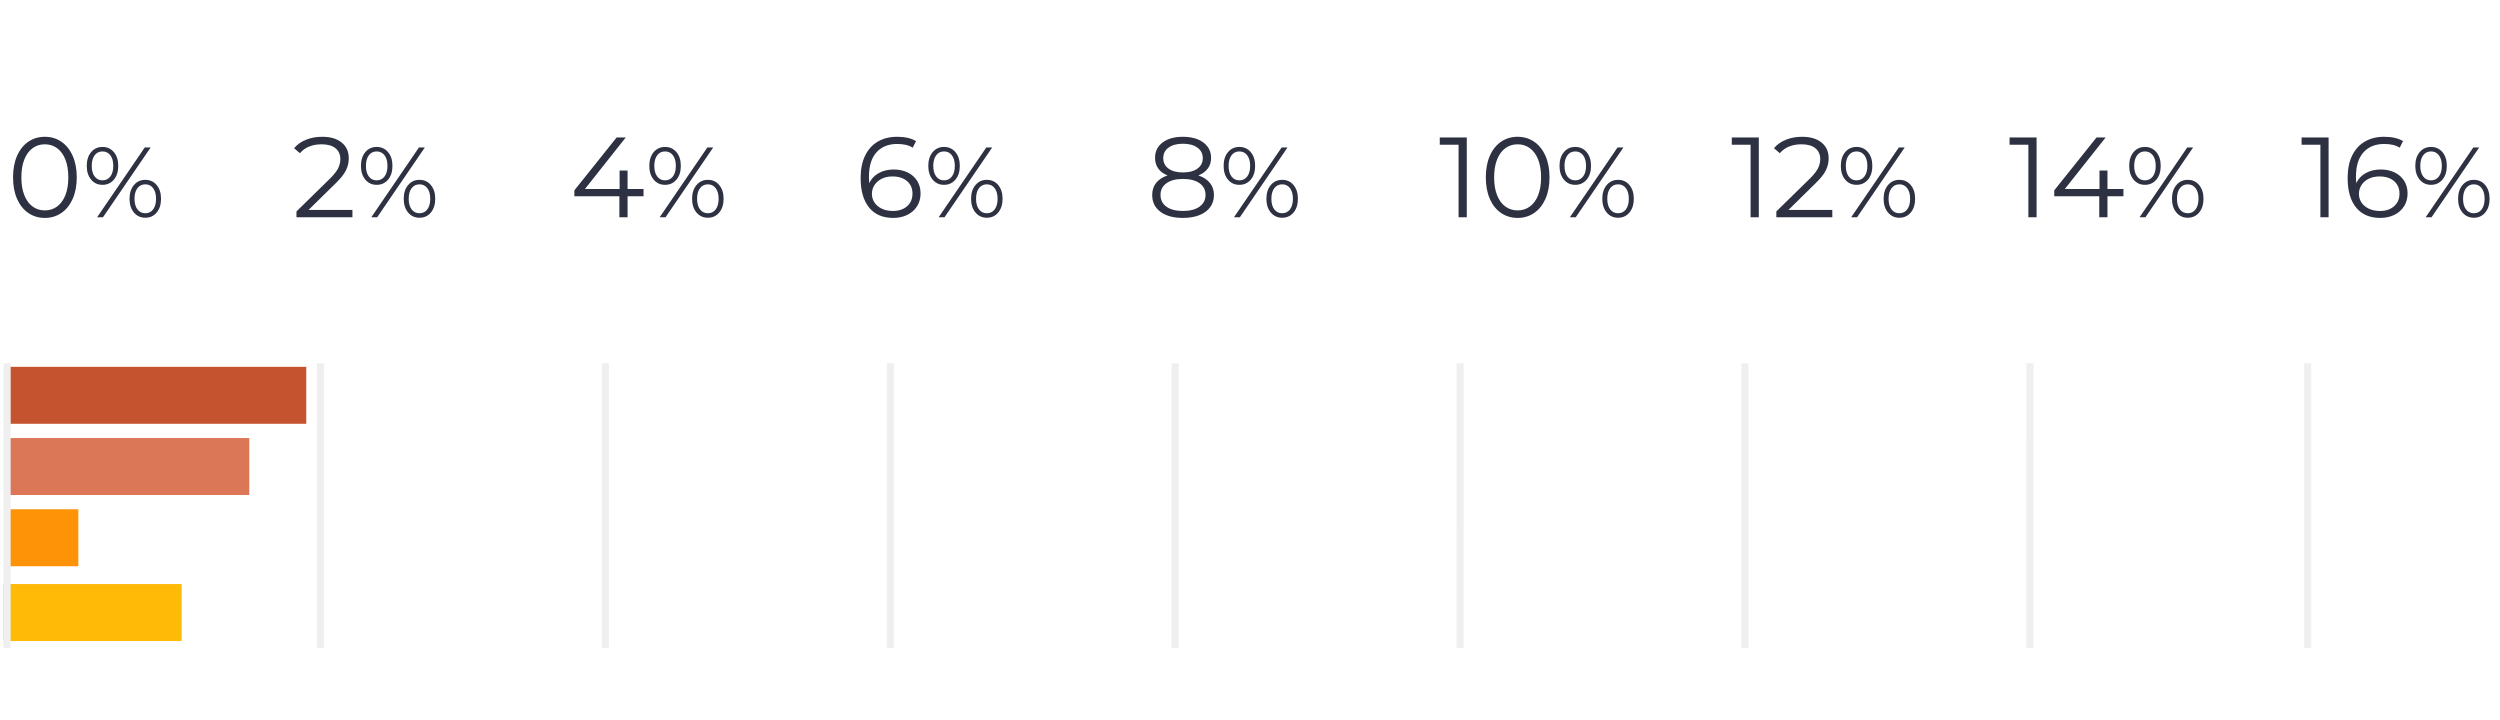
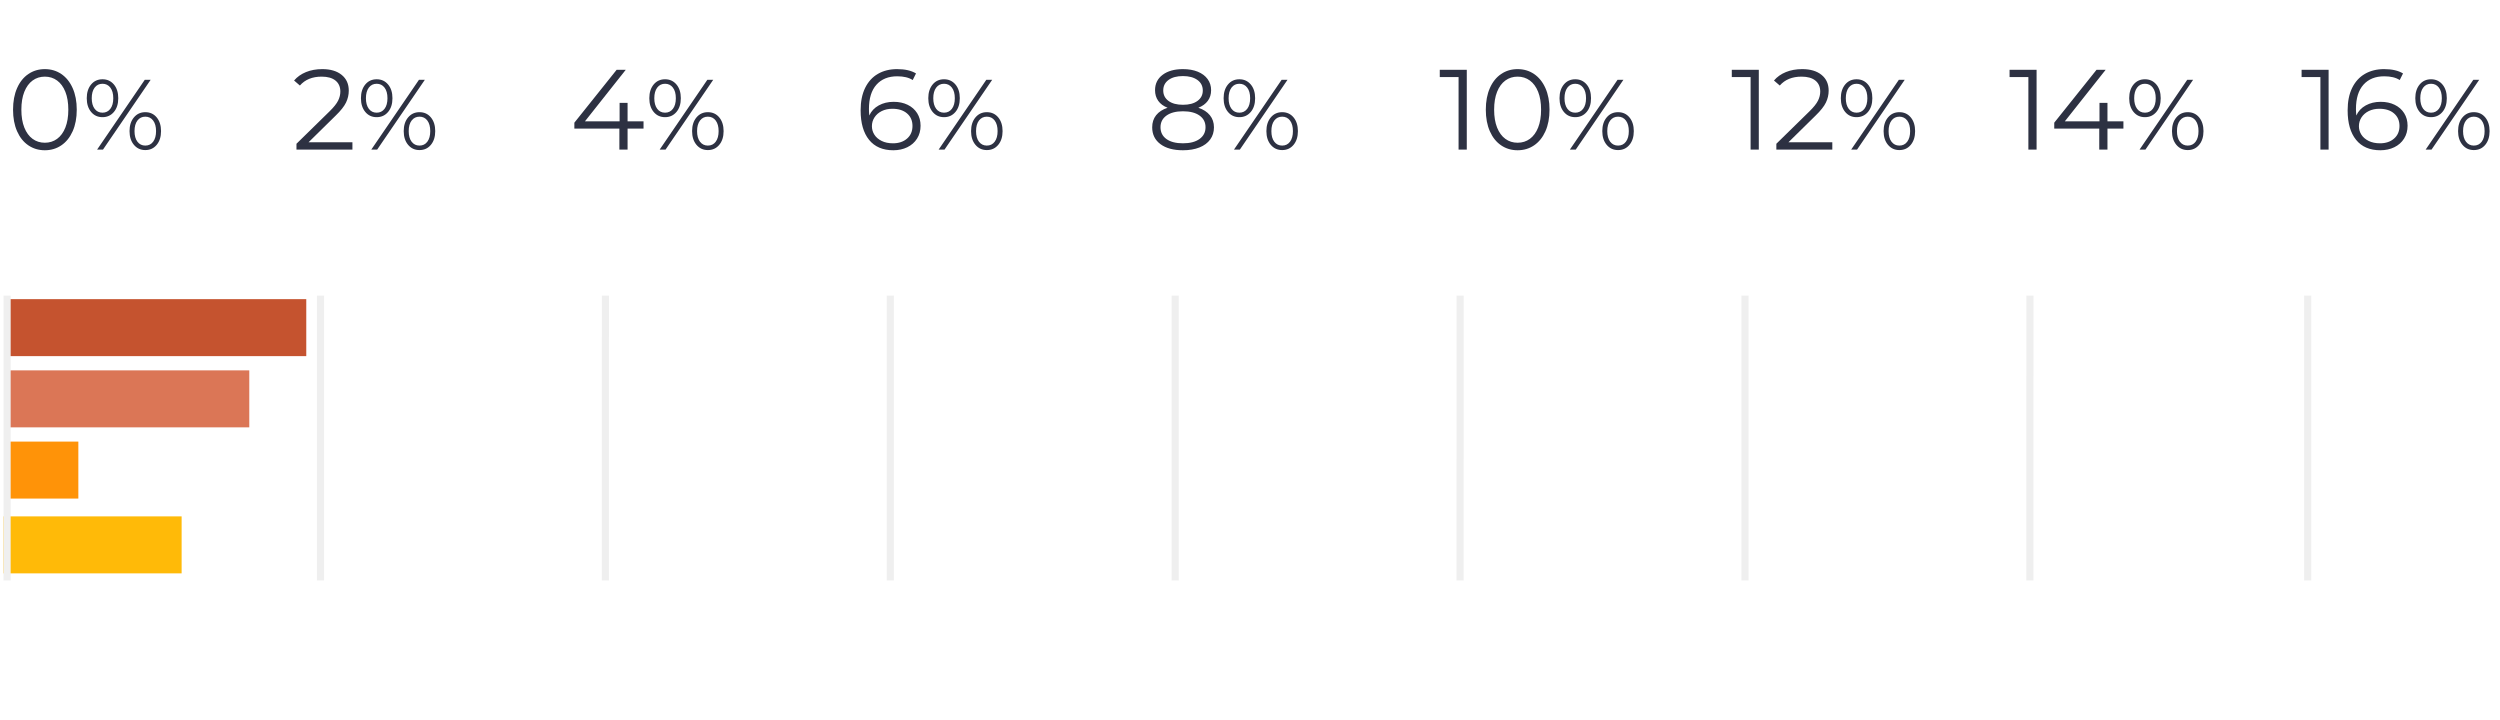
- <svg xmlns="http://www.w3.org/2000/svg" width="351px" height="101px" viewBox="0 0 351 82" version="1.1">
+ <svg xmlns="http://www.w3.org/2000/svg" width="351px" height="101px" viewBox="0 0 351 101" version="1.1">
  <g id="Home-&gt;-Chronology-&gt;-Timeline" stroke="none" stroke-width="1" fill="none" fill-rule="evenodd">
    <g id="Mobile/Timeline/School-years/Family-circumstances" transform="translate(-12, -9701)">
      <g id="Group-17" transform="translate(12, 9701)">
        <g id="Group-15" transform="translate(0, 42)">
          <polygon id="Rectangle-Copy-41" fill="#C5532F" transform="translate(22, 4) rotate(-270) translate(-22, -4) " points="18 -17 26 -17 26 25 18 25" />
          <polygon id="Rectangle-Copy-43" fill="#DB7656" transform="translate(18, 14) rotate(-270) translate(-18, -14) " points="14 -3 22 -3 22 31 14 31" />
          <polygon id="Rectangle-Copy-44" fill="#FF9308" transform="translate(6, 24) rotate(-270) translate(-6, -24) " points="2 19 10 19 10 29 2 29" />
          <polygon id="Rectangle-Copy-45" fill="#FFBA08" transform="translate(13, 34.5) rotate(-270) translate(-13, -34.5) " points="9 22 17 22 17 47 9 47" />
        </g>
        <path d="M6.296,21.096 C7.16,21.096 7.931,20.867 8.608,20.408 C9.285,19.949 9.816,19.291 10.2,18.432 C10.584,17.573 10.776,16.563 10.776,15.4 C10.776,14.237 10.584,13.227 10.2,12.368 C9.816,11.509 9.285,10.851 8.608,10.392 C7.931,9.933 7.16,9.704 6.296,9.704 C5.432,9.704 4.661,9.933 3.984,10.392 C3.307,10.851 2.779,11.509 2.4,12.368 C2.021,13.227 1.832,14.237 1.832,15.4 C1.832,16.563 2.021,17.573 2.4,18.432 C2.779,19.291 3.307,19.949 3.984,20.408 C4.661,20.867 5.432,21.096 6.296,21.096 Z M6.296,20.04 C5.645,20.04 5.072,19.859 4.576,19.496 C4.08,19.133 3.693,18.605 3.416,17.912 C3.139,17.219 3,16.381 3,15.4 C3,14.419 3.139,13.581 3.416,12.888 C3.693,12.195 4.08,11.667 4.576,11.304 C5.072,10.941 5.645,10.76 6.296,10.76 C6.947,10.76 7.52,10.941 8.016,11.304 C8.512,11.667 8.899,12.195 9.176,12.888 C9.453,13.581 9.592,14.419 9.592,15.4 C9.592,16.381 9.453,17.219 9.176,17.912 C8.899,18.605 8.512,19.133 8.016,19.496 C7.52,19.859 6.947,20.04 6.296,20.04 Z M14.392,16.45 C15.045,16.45 15.577,16.207 15.988,15.722 C16.399,15.237 16.604,14.593 16.604,13.79 C16.604,12.987 16.399,12.343 15.988,11.858 C15.577,11.373 15.045,11.13 14.392,11.13 C13.729,11.13 13.195,11.375 12.789,11.865 C12.383,12.355 12.18,12.997 12.18,13.79 C12.18,14.583 12.383,15.225 12.789,15.715 C13.195,16.205 13.729,16.45 14.392,16.45 Z M14.462,21 L21.154,11.2 L20.328,11.2 L13.636,21 L14.462,21 Z M14.392,15.82 C13.925,15.82 13.557,15.638 13.286,15.274 C13.015,14.91 12.88,14.415 12.88,13.79 C12.88,13.165 13.015,12.67 13.286,12.306 C13.557,11.942 13.925,11.76 14.392,11.76 C14.849,11.76 15.216,11.94 15.491,12.299 C15.766,12.658 15.904,13.155 15.904,13.79 C15.904,14.425 15.766,14.922 15.491,15.281 C15.216,15.64 14.849,15.82 14.392,15.82 Z M20.398,21.07 C21.061,21.07 21.595,20.825 22.001,20.335 C22.407,19.845 22.61,19.203 22.61,18.41 C22.61,17.617 22.407,16.975 22.001,16.485 C21.595,15.995 21.061,15.75 20.398,15.75 C19.745,15.75 19.213,15.995 18.802,16.485 C18.391,16.975 18.186,17.617 18.186,18.41 C18.186,19.203 18.391,19.845 18.802,20.335 C19.213,20.825 19.745,21.07 20.398,21.07 Z M20.398,20.44 C19.941,20.44 19.574,20.26 19.299,19.901 C19.024,19.542 18.886,19.045 18.886,18.41 C18.886,17.775 19.024,17.278 19.299,16.919 C19.574,16.56 19.941,16.38 20.398,16.38 C20.865,16.38 21.233,16.562 21.504,16.926 C21.775,17.29 21.91,17.785 21.91,18.41 C21.91,19.035 21.775,19.53 21.504,19.894 C21.233,20.258 20.865,20.44 20.398,20.44 Z" id="0%" fill="#2D3142" fill-rule="nonzero" />
        <path d="M49.48,21 L49.48,19.976 L43.32,19.976 L47.128,16.232 C47.843,15.539 48.328,14.925 48.584,14.392 C48.84,13.859 48.968,13.304 48.968,12.728 C48.968,11.789 48.635,11.051 47.968,10.512 C47.301,9.973 46.397,9.704 45.256,9.704 C44.403,9.704 43.637,9.843 42.96,10.12 C42.283,10.397 41.725,10.792 41.288,11.304 L41.288,11.304 L42.104,12.008 C42.829,11.176 43.848,10.76 45.16,10.76 C46.003,10.76 46.651,10.944 47.104,11.312 C47.557,11.68 47.784,12.195 47.784,12.856 C47.784,13.283 47.68,13.707 47.472,14.128 C47.264,14.549 46.867,15.048 46.28,15.624 L46.28,15.624 L41.624,20.184 L41.624,21 L49.48,21 Z M52.888,16.45 C53.541,16.45 54.073,16.207 54.484,15.722 C54.895,15.237 55.1,14.593 55.1,13.79 C55.1,12.987 54.895,12.343 54.484,11.858 C54.073,11.373 53.541,11.13 52.888,11.13 C52.225,11.13 51.691,11.375 51.285,11.865 C50.879,12.355 50.676,12.997 50.676,13.79 C50.676,14.583 50.879,15.225 51.285,15.715 C51.691,16.205 52.225,16.45 52.888,16.45 Z M52.958,21 L59.65,11.2 L58.824,11.2 L52.132,21 L52.958,21 Z M52.888,15.82 C52.421,15.82 52.053,15.638 51.782,15.274 C51.511,14.91 51.376,14.415 51.376,13.79 C51.376,13.165 51.511,12.67 51.782,12.306 C52.053,11.942 52.421,11.76 52.888,11.76 C53.345,11.76 53.712,11.94 53.987,12.299 C54.262,12.658 54.4,13.155 54.4,13.79 C54.4,14.425 54.262,14.922 53.987,15.281 C53.712,15.64 53.345,15.82 52.888,15.82 Z M58.894,21.07 C59.557,21.07 60.091,20.825 60.497,20.335 C60.903,19.845 61.106,19.203 61.106,18.41 C61.106,17.617 60.903,16.975 60.497,16.485 C60.091,15.995 59.557,15.75 58.894,15.75 C58.241,15.75 57.709,15.995 57.298,16.485 C56.887,16.975 56.682,17.617 56.682,18.41 C56.682,19.203 56.887,19.845 57.298,20.335 C57.709,20.825 58.241,21.07 58.894,21.07 Z M58.894,20.44 C58.437,20.44 58.07,20.26 57.795,19.901 C57.52,19.542 57.382,19.045 57.382,18.41 C57.382,17.775 57.52,17.278 57.795,16.919 C58.07,16.56 58.437,16.38 58.894,16.38 C59.361,16.38 59.729,16.562 60,16.926 C60.271,17.29 60.406,17.785 60.406,18.41 C60.406,19.035 60.271,19.53 60,19.894 C59.729,20.258 59.361,20.44 58.894,20.44 Z" id="2%" fill="#2D3142" fill-rule="nonzero" />
        <g id="Group-4-Copy-6" transform="translate(0, 42)" fill="#EFEFEF" fill-rule="nonzero">
          <polygon id="Line-Copy-15" points="0.5 -0.5 1.5 -0.5 1.496 39.5 0.496 39.5" />
          <polygon id="Line-Copy-24" points="44.5 -0.5 45.5 -0.5 45.496 39.5 44.496 39.5" />
          <polygon id="Line-Copy-25" points="84.5 -0.5 85.5 -0.5 85.496 39.5 84.496 39.5" />
          <polygon id="Line-Copy-26" points="124.5 -0.5 125.5 -0.5 125.496 39.5 124.496 39.5" />
          <polygon id="Line-Copy-27" points="164.5 -0.5 165.5 -0.5 165.496 39.5 164.496 39.5" />
          <polygon id="Line-Copy-28" points="204.5 -0.5 205.5 -0.5 205.496 39.5 204.496 39.5" />
          <polygon id="Line-Copy-29" points="244.5 -0.5 245.5 -0.5 245.496 39.5 244.496 39.5" />
          <polygon id="Line-Copy-30" points="284.5 -0.5 285.5 -0.5 285.496 39.5 284.496 39.5" />
          <polygon id="Line-Copy-31" points="323.5 -0.5 324.5 -0.5 324.496 39.5 323.496 39.5" />
        </g>
        <path d="M166.088,21.096 C166.973,21.096 167.744,20.965 168.4,20.704 C169.056,20.443 169.56,20.069 169.912,19.584 C170.264,19.099 170.44,18.531 170.44,17.88 C170.44,17.219 170.251,16.653 169.872,16.184 C169.493,15.715 168.952,15.363 168.248,15.128 C168.824,14.904 169.267,14.581 169.576,14.16 C169.885,13.739 170.04,13.24 170.04,12.664 C170.04,12.067 169.875,11.544 169.544,11.096 C169.213,10.648 168.752,10.304 168.16,10.064 C167.568,9.824 166.877,9.704 166.088,9.704 C164.893,9.704 163.941,9.971 163.232,10.504 C162.523,11.037 162.168,11.757 162.168,12.664 C162.168,13.24 162.317,13.739 162.616,14.16 C162.915,14.581 163.352,14.904 163.928,15.128 C163.224,15.363 162.688,15.712 162.32,16.176 C161.952,16.64 161.768,17.208 161.768,17.88 C161.768,18.872 162.152,19.656 162.92,20.232 C163.688,20.808 164.744,21.096 166.088,21.096 Z M166.088,14.712 C165.224,14.712 164.547,14.531 164.056,14.168 C163.565,13.805 163.32,13.315 163.32,12.696 C163.32,12.077 163.568,11.587 164.064,11.224 C164.56,10.861 165.235,10.68 166.088,10.68 C166.931,10.68 167.605,10.861 168.112,11.224 C168.619,11.587 168.872,12.083 168.872,12.712 C168.872,13.32 168.624,13.805 168.128,14.168 C167.632,14.531 166.952,14.712 166.088,14.712 Z M166.088,20.12 C165.096,20.12 164.323,19.92 163.768,19.52 C163.213,19.12 162.936,18.568 162.936,17.864 C162.936,17.171 163.216,16.624 163.776,16.224 C164.336,15.824 165.107,15.624 166.088,15.624 C167.08,15.624 167.856,15.824 168.416,16.224 C168.976,16.624 169.256,17.171 169.256,17.864 C169.256,18.557 168.976,19.107 168.416,19.512 C167.856,19.917 167.08,20.12 166.088,20.12 Z M174.008,16.45 C174.661,16.45 175.193,16.207 175.604,15.722 C176.015,15.237 176.22,14.593 176.22,13.79 C176.22,12.987 176.015,12.343 175.604,11.858 C175.193,11.373 174.661,11.13 174.008,11.13 C173.345,11.13 172.811,11.375 172.405,11.865 C171.999,12.355 171.796,12.997 171.796,13.79 C171.796,14.583 171.999,15.225 172.405,15.715 C172.811,16.205 173.345,16.45 174.008,16.45 Z M174.078,21 L180.77,11.2 L179.944,11.2 L173.252,21 L174.078,21 Z M174.008,15.82 C173.541,15.82 173.173,15.638 172.902,15.274 C172.631,14.91 172.496,14.415 172.496,13.79 C172.496,13.165 172.631,12.67 172.902,12.306 C173.173,11.942 173.541,11.76 174.008,11.76 C174.465,11.76 174.832,11.94 175.107,12.299 C175.382,12.658 175.52,13.155 175.52,13.79 C175.52,14.425 175.382,14.922 175.107,15.281 C174.832,15.64 174.465,15.82 174.008,15.82 Z M180.014,21.07 C180.677,21.07 181.211,20.825 181.617,20.335 C182.023,19.845 182.226,19.203 182.226,18.41 C182.226,17.617 182.023,16.975 181.617,16.485 C181.211,15.995 180.677,15.75 180.014,15.75 C179.361,15.75 178.829,15.995 178.418,16.485 C178.007,16.975 177.802,17.617 177.802,18.41 C177.802,19.203 178.007,19.845 178.418,20.335 C178.829,20.825 179.361,21.07 180.014,21.07 Z M180.014,20.44 C179.557,20.44 179.19,20.26 178.915,19.901 C178.64,19.542 178.502,19.045 178.502,18.41 C178.502,17.775 178.64,17.278 178.915,16.919 C179.19,16.56 179.557,16.38 180.014,16.38 C180.481,16.38 180.849,16.562 181.12,16.926 C181.391,17.29 181.526,17.785 181.526,18.41 C181.526,19.035 181.391,19.53 181.12,19.894 C180.849,20.258 180.481,20.44 180.014,20.44 Z" id="8%" fill="#2D3142" fill-rule="nonzero" />
        <path d="M205.936,21 L205.936,9.8 L202.144,9.8 L202.144,10.824 L204.784,10.824 L204.784,21 L205.936,21 Z M213.072,21.096 C213.936,21.096 214.707,20.867 215.384,20.408 C216.061,19.949 216.592,19.291 216.976,18.432 C217.36,17.573 217.552,16.563 217.552,15.4 C217.552,14.237 217.36,13.227 216.976,12.368 C216.592,11.509 216.061,10.851 215.384,10.392 C214.707,9.933 213.936,9.704 213.072,9.704 C212.208,9.704 211.437,9.933 210.76,10.392 C210.083,10.851 209.555,11.509 209.176,12.368 C208.797,13.227 208.608,14.237 208.608,15.4 C208.608,16.563 208.797,17.573 209.176,18.432 C209.555,19.291 210.083,19.949 210.76,20.408 C211.437,20.867 212.208,21.096 213.072,21.096 Z M213.072,20.04 C212.421,20.04 211.848,19.859 211.352,19.496 C210.856,19.133 210.469,18.605 210.192,17.912 C209.915,17.219 209.776,16.381 209.776,15.4 C209.776,14.419 209.915,13.581 210.192,12.888 C210.469,12.195 210.856,11.667 211.352,11.304 C211.848,10.941 212.421,10.76 213.072,10.76 C213.723,10.76 214.296,10.941 214.792,11.304 C215.288,11.667 215.675,12.195 215.952,12.888 C216.229,13.581 216.368,14.419 216.368,15.4 C216.368,16.381 216.229,17.219 215.952,17.912 C215.675,18.605 215.288,19.133 214.792,19.496 C214.296,19.859 213.723,20.04 213.072,20.04 Z M221.168,16.45 C221.821,16.45 222.353,16.207 222.764,15.722 C223.175,15.237 223.38,14.593 223.38,13.79 C223.38,12.987 223.175,12.343 222.764,11.858 C222.353,11.373 221.821,11.13 221.168,11.13 C220.505,11.13 219.971,11.375 219.565,11.865 C219.159,12.355 218.956,12.997 218.956,13.79 C218.956,14.583 219.159,15.225 219.565,15.715 C219.971,16.205 220.505,16.45 221.168,16.45 Z M221.238,21 L227.93,11.2 L227.104,11.2 L220.412,21 L221.238,21 Z M221.168,15.82 C220.701,15.82 220.333,15.638 220.062,15.274 C219.791,14.91 219.656,14.415 219.656,13.79 C219.656,13.165 219.791,12.67 220.062,12.306 C220.333,11.942 220.701,11.76 221.168,11.76 C221.625,11.76 221.992,11.94 222.267,12.299 C222.542,12.658 222.68,13.155 222.68,13.79 C222.68,14.425 222.542,14.922 222.267,15.281 C221.992,15.64 221.625,15.82 221.168,15.82 Z M227.174,21.07 C227.837,21.07 228.371,20.825 228.777,20.335 C229.183,19.845 229.386,19.203 229.386,18.41 C229.386,17.617 229.183,16.975 228.777,16.485 C228.371,15.995 227.837,15.75 227.174,15.75 C226.521,15.75 225.989,15.995 225.578,16.485 C225.167,16.975 224.962,17.617 224.962,18.41 C224.962,19.203 225.167,19.845 225.578,20.335 C225.989,20.825 226.521,21.07 227.174,21.07 Z M227.174,20.44 C226.717,20.44 226.35,20.26 226.075,19.901 C225.8,19.542 225.662,19.045 225.662,18.41 C225.662,17.775 225.8,17.278 226.075,16.919 C226.35,16.56 226.717,16.38 227.174,16.38 C227.641,16.38 228.009,16.562 228.28,16.926 C228.551,17.29 228.686,17.785 228.686,18.41 C228.686,19.035 228.551,19.53 228.28,19.894 C228.009,20.258 227.641,20.44 227.174,20.44 Z" id="10%" fill="#2D3142" fill-rule="nonzero" />
        <path d="M125.424,21.096 C126.149,21.096 126.803,20.955 127.384,20.672 C127.965,20.389 128.421,19.987 128.752,19.464 C129.083,18.941 129.248,18.339 129.248,17.656 C129.248,16.984 129.088,16.395 128.768,15.888 C128.448,15.381 128.003,14.989 127.432,14.712 C126.861,14.435 126.208,14.296 125.472,14.296 C124.683,14.296 123.984,14.464 123.376,14.8 C122.768,15.136 122.325,15.608 122.048,16.216 C122.016,15.875 122,15.571 122,15.304 C122,13.811 122.352,12.672 123.056,11.888 C123.76,11.104 124.731,10.712 125.968,10.712 C126.885,10.712 127.611,10.888 128.144,11.24 L128.144,11.24 L128.608,10.312 C127.947,9.907 127.061,9.704 125.952,9.704 C124.928,9.704 124.032,9.925 123.264,10.368 C122.496,10.811 121.899,11.464 121.472,12.328 C121.045,13.192 120.832,14.248 120.832,15.496 C120.832,17.277 121.227,18.656 122.016,19.632 C122.805,20.608 123.941,21.096 125.424,21.096 Z M125.376,20.12 C124.757,20.12 124.224,20.008 123.776,19.784 C123.328,19.56 122.989,19.267 122.76,18.904 C122.531,18.541 122.416,18.147 122.416,17.72 C122.416,17.261 122.539,16.845 122.784,16.472 C123.029,16.099 123.368,15.805 123.8,15.592 C124.232,15.379 124.731,15.272 125.296,15.272 C126.16,15.272 126.845,15.491 127.352,15.928 C127.859,16.365 128.112,16.952 128.112,17.688 C128.112,18.424 127.859,19.013 127.352,19.456 C126.845,19.899 126.187,20.12 125.376,20.12 Z M132.544,16.45 C133.197,16.45 133.729,16.207 134.14,15.722 C134.551,15.237 134.756,14.593 134.756,13.79 C134.756,12.987 134.551,12.343 134.14,11.858 C133.729,11.373 133.197,11.13 132.544,11.13 C131.881,11.13 131.347,11.375 130.941,11.865 C130.535,12.355 130.332,12.997 130.332,13.79 C130.332,14.583 130.535,15.225 130.941,15.715 C131.347,16.205 131.881,16.45 132.544,16.45 Z M132.614,21 L139.306,11.2 L138.48,11.2 L131.788,21 L132.614,21 Z M132.544,15.82 C132.077,15.82 131.709,15.638 131.438,15.274 C131.167,14.91 131.032,14.415 131.032,13.79 C131.032,13.165 131.167,12.67 131.438,12.306 C131.709,11.942 132.077,11.76 132.544,11.76 C133.001,11.76 133.368,11.94 133.643,12.299 C133.918,12.658 134.056,13.155 134.056,13.79 C134.056,14.425 133.918,14.922 133.643,15.281 C133.368,15.64 133.001,15.82 132.544,15.82 Z M138.55,21.07 C139.213,21.07 139.747,20.825 140.153,20.335 C140.559,19.845 140.762,19.203 140.762,18.41 C140.762,17.617 140.559,16.975 140.153,16.485 C139.747,15.995 139.213,15.75 138.55,15.75 C137.897,15.75 137.365,15.995 136.954,16.485 C136.543,16.975 136.338,17.617 136.338,18.41 C136.338,19.203 136.543,19.845 136.954,20.335 C137.365,20.825 137.897,21.07 138.55,21.07 Z M138.55,20.44 C138.093,20.44 137.726,20.26 137.451,19.901 C137.176,19.542 137.038,19.045 137.038,18.41 C137.038,17.775 137.176,17.278 137.451,16.919 C137.726,16.56 138.093,16.38 138.55,16.38 C139.017,16.38 139.385,16.562 139.656,16.926 C139.927,17.29 140.062,17.785 140.062,18.41 C140.062,19.035 139.927,19.53 139.656,19.894 C139.385,20.258 139.017,20.44 138.55,20.44 Z" id="6%" fill="#2D3142" fill-rule="nonzero" />
        <path d="M88.112,21 L88.112,18.056 L90.352,18.056 L90.352,17.032 L88.112,17.032 L88.112,14.44 L86.992,14.44 L86.992,17.032 L82.128,17.032 L87.856,9.8 L86.576,9.8 L80.64,17.224 L80.64,18.056 L86.96,18.056 L86.96,21 L88.112,21 Z M93.376,16.45 C94.029,16.45 94.561,16.207 94.972,15.722 C95.383,15.237 95.588,14.593 95.588,13.79 C95.588,12.987 95.383,12.343 94.972,11.858 C94.561,11.373 94.029,11.13 93.376,11.13 C92.713,11.13 92.179,11.375 91.773,11.865 C91.367,12.355 91.164,12.997 91.164,13.79 C91.164,14.583 91.367,15.225 91.773,15.715 C92.179,16.205 92.713,16.45 93.376,16.45 Z M93.446,21 L100.138,11.2 L99.312,11.2 L92.62,21 L93.446,21 Z M93.376,15.82 C92.909,15.82 92.541,15.638 92.27,15.274 C91.999,14.91 91.864,14.415 91.864,13.79 C91.864,13.165 91.999,12.67 92.27,12.306 C92.541,11.942 92.909,11.76 93.376,11.76 C93.833,11.76 94.2,11.94 94.475,12.299 C94.75,12.658 94.888,13.155 94.888,13.79 C94.888,14.425 94.75,14.922 94.475,15.281 C94.2,15.64 93.833,15.82 93.376,15.82 Z M99.382,21.07 C100.045,21.07 100.579,20.825 100.985,20.335 C101.391,19.845 101.594,19.203 101.594,18.41 C101.594,17.617 101.391,16.975 100.985,16.485 C100.579,15.995 100.045,15.75 99.382,15.75 C98.729,15.75 98.197,15.995 97.786,16.485 C97.375,16.975 97.17,17.617 97.17,18.41 C97.17,19.203 97.375,19.845 97.786,20.335 C98.197,20.825 98.729,21.07 99.382,21.07 Z M99.382,20.44 C98.925,20.44 98.558,20.26 98.283,19.901 C98.008,19.542 97.87,19.045 97.87,18.41 C97.87,17.775 98.008,17.278 98.283,16.919 C98.558,16.56 98.925,16.38 99.382,16.38 C99.849,16.38 100.217,16.562 100.488,16.926 C100.759,17.29 100.894,17.785 100.894,18.41 C100.894,19.035 100.759,19.53 100.488,19.894 C100.217,20.258 99.849,20.44 99.382,20.44 Z" id="4%" fill="#2D3142" fill-rule="nonzero" />
        <path d="M326.936,21 L326.936,9.8 L323.144,9.8 L323.144,10.824 L325.784,10.824 L325.784,21 L326.936,21 Z M334.2,21.096 C334.925,21.096 335.579,20.955 336.16,20.672 C336.741,20.389 337.197,19.987 337.528,19.464 C337.859,18.941 338.024,18.339 338.024,17.656 C338.024,16.984 337.864,16.395 337.544,15.888 C337.224,15.381 336.779,14.989 336.208,14.712 C335.637,14.435 334.984,14.296 334.248,14.296 C333.459,14.296 332.76,14.464 332.152,14.8 C331.544,15.136 331.101,15.608 330.824,16.216 C330.792,15.875 330.776,15.571 330.776,15.304 C330.776,13.811 331.128,12.672 331.832,11.888 C332.536,11.104 333.507,10.712 334.744,10.712 C335.661,10.712 336.387,10.888 336.92,11.24 L336.92,11.24 L337.384,10.312 C336.723,9.907 335.837,9.704 334.728,9.704 C333.704,9.704 332.808,9.925 332.04,10.368 C331.272,10.811 330.675,11.464 330.248,12.328 C329.821,13.192 329.608,14.248 329.608,15.496 C329.608,17.277 330.003,18.656 330.792,19.632 C331.581,20.608 332.717,21.096 334.2,21.096 Z M334.152,20.12 C333.533,20.12 333,20.008 332.552,19.784 C332.104,19.56 331.765,19.267 331.536,18.904 C331.307,18.541 331.192,18.147 331.192,17.72 C331.192,17.261 331.315,16.845 331.56,16.472 C331.805,16.099 332.144,15.805 332.576,15.592 C333.008,15.379 333.507,15.272 334.072,15.272 C334.936,15.272 335.621,15.491 336.128,15.928 C336.635,16.365 336.888,16.952 336.888,17.688 C336.888,18.424 336.635,19.013 336.128,19.456 C335.621,19.899 334.963,20.12 334.152,20.12 Z M341.32,16.45 C341.973,16.45 342.505,16.207 342.916,15.722 C343.327,15.237 343.532,14.593 343.532,13.79 C343.532,12.987 343.327,12.343 342.916,11.858 C342.505,11.373 341.973,11.13 341.32,11.13 C340.657,11.13 340.123,11.375 339.717,11.865 C339.311,12.355 339.108,12.997 339.108,13.79 C339.108,14.583 339.311,15.225 339.717,15.715 C340.123,16.205 340.657,16.45 341.32,16.45 Z M341.39,21 L348.082,11.2 L347.256,11.2 L340.564,21 L341.39,21 Z M341.32,15.82 C340.853,15.82 340.485,15.638 340.214,15.274 C339.943,14.91 339.808,14.415 339.808,13.79 C339.808,13.165 339.943,12.67 340.214,12.306 C340.485,11.942 340.853,11.76 341.32,11.76 C341.777,11.76 342.144,11.94 342.419,12.299 C342.694,12.658 342.832,13.155 342.832,13.79 C342.832,14.425 342.694,14.922 342.419,15.281 C342.144,15.64 341.777,15.82 341.32,15.82 Z M347.326,21.07 C347.989,21.07 348.523,20.825 348.929,20.335 C349.335,19.845 349.538,19.203 349.538,18.41 C349.538,17.617 349.335,16.975 348.929,16.485 C348.523,15.995 347.989,15.75 347.326,15.75 C346.673,15.75 346.141,15.995 345.73,16.485 C345.319,16.975 345.114,17.617 345.114,18.41 C345.114,19.203 345.319,19.845 345.73,20.335 C346.141,20.825 346.673,21.07 347.326,21.07 Z M347.326,20.44 C346.869,20.44 346.502,20.26 346.227,19.901 C345.952,19.542 345.814,19.045 345.814,18.41 C345.814,17.775 345.952,17.278 346.227,16.919 C346.502,16.56 346.869,16.38 347.326,16.38 C347.793,16.38 348.161,16.562 348.432,16.926 C348.703,17.29 348.838,17.785 348.838,18.41 C348.838,19.035 348.703,19.53 348.432,19.894 C348.161,20.258 347.793,20.44 347.326,20.44 Z" id="16%" fill="#2D3142" fill-rule="nonzero" />
        <path d="M285.936,21 L285.936,9.8 L282.144,9.8 L282.144,10.824 L284.784,10.824 L284.784,21 L285.936,21 Z M295.888,21 L295.888,18.056 L298.128,18.056 L298.128,17.032 L295.888,17.032 L295.888,14.44 L294.768,14.44 L294.768,17.032 L289.904,17.032 L295.632,9.8 L294.352,9.8 L288.416,17.224 L288.416,18.056 L294.736,18.056 L294.736,21 L295.888,21 Z M301.152,16.45 C301.805,16.45 302.337,16.207 302.748,15.722 C303.159,15.237 303.364,14.593 303.364,13.79 C303.364,12.987 303.159,12.343 302.748,11.858 C302.337,11.373 301.805,11.13 301.152,11.13 C300.489,11.13 299.955,11.375 299.549,11.865 C299.143,12.355 298.94,12.997 298.94,13.79 C298.94,14.583 299.143,15.225 299.549,15.715 C299.955,16.205 300.489,16.45 301.152,16.45 Z M301.222,21 L307.914,11.2 L307.088,11.2 L300.396,21 L301.222,21 Z M301.152,15.82 C300.685,15.82 300.317,15.638 300.046,15.274 C299.775,14.91 299.64,14.415 299.64,13.79 C299.64,13.165 299.775,12.67 300.046,12.306 C300.317,11.942 300.685,11.76 301.152,11.76 C301.609,11.76 301.976,11.94 302.251,12.299 C302.526,12.658 302.664,13.155 302.664,13.79 C302.664,14.425 302.526,14.922 302.251,15.281 C301.976,15.64 301.609,15.82 301.152,15.82 Z M307.158,21.07 C307.821,21.07 308.355,20.825 308.761,20.335 C309.167,19.845 309.37,19.203 309.37,18.41 C309.37,17.617 309.167,16.975 308.761,16.485 C308.355,15.995 307.821,15.75 307.158,15.75 C306.505,15.75 305.973,15.995 305.562,16.485 C305.151,16.975 304.946,17.617 304.946,18.41 C304.946,19.203 305.151,19.845 305.562,20.335 C305.973,20.825 306.505,21.07 307.158,21.07 Z M307.158,20.44 C306.701,20.44 306.334,20.26 306.059,19.901 C305.784,19.542 305.646,19.045 305.646,18.41 C305.646,17.775 305.784,17.278 306.059,16.919 C306.334,16.56 306.701,16.38 307.158,16.38 C307.625,16.38 307.993,16.562 308.264,16.926 C308.535,17.29 308.67,17.785 308.67,18.41 C308.67,19.035 308.535,19.53 308.264,19.894 C307.993,20.258 307.625,20.44 307.158,20.44 Z" id="14%" fill="#2D3142" fill-rule="nonzero" />
        <path d="M246.936,21 L246.936,9.8 L243.144,9.8 L243.144,10.824 L245.784,10.824 L245.784,21 L246.936,21 Z M257.256,21 L257.256,19.976 L251.096,19.976 L254.904,16.232 C255.619,15.539 256.104,14.925 256.36,14.392 C256.616,13.859 256.744,13.304 256.744,12.728 C256.744,11.789 256.411,11.051 255.744,10.512 C255.077,9.973 254.173,9.704 253.032,9.704 C252.179,9.704 251.413,9.843 250.736,10.12 C250.059,10.397 249.501,10.792 249.064,11.304 L249.064,11.304 L249.88,12.008 C250.605,11.176 251.624,10.76 252.936,10.76 C253.779,10.76 254.427,10.944 254.88,11.312 C255.333,11.68 255.56,12.195 255.56,12.856 C255.56,13.283 255.456,13.707 255.248,14.128 C255.04,14.549 254.643,15.048 254.056,15.624 L254.056,15.624 L249.4,20.184 L249.4,21 L257.256,21 Z M260.664,16.45 C261.317,16.45 261.849,16.207 262.26,15.722 C262.671,15.237 262.876,14.593 262.876,13.79 C262.876,12.987 262.671,12.343 262.26,11.858 C261.849,11.373 261.317,11.13 260.664,11.13 C260.001,11.13 259.467,11.375 259.061,11.865 C258.655,12.355 258.452,12.997 258.452,13.79 C258.452,14.583 258.655,15.225 259.061,15.715 C259.467,16.205 260.001,16.45 260.664,16.45 Z M260.734,21 L267.426,11.2 L266.6,11.2 L259.908,21 L260.734,21 Z M260.664,15.82 C260.197,15.82 259.829,15.638 259.558,15.274 C259.287,14.91 259.152,14.415 259.152,13.79 C259.152,13.165 259.287,12.67 259.558,12.306 C259.829,11.942 260.197,11.76 260.664,11.76 C261.121,11.76 261.488,11.94 261.763,12.299 C262.038,12.658 262.176,13.155 262.176,13.79 C262.176,14.425 262.038,14.922 261.763,15.281 C261.488,15.64 261.121,15.82 260.664,15.82 Z M266.67,21.07 C267.333,21.07 267.867,20.825 268.273,20.335 C268.679,19.845 268.882,19.203 268.882,18.41 C268.882,17.617 268.679,16.975 268.273,16.485 C267.867,15.995 267.333,15.75 266.67,15.75 C266.017,15.75 265.485,15.995 265.074,16.485 C264.663,16.975 264.458,17.617 264.458,18.41 C264.458,19.203 264.663,19.845 265.074,20.335 C265.485,20.825 266.017,21.07 266.67,21.07 Z M266.67,20.44 C266.213,20.44 265.846,20.26 265.571,19.901 C265.296,19.542 265.158,19.045 265.158,18.41 C265.158,17.775 265.296,17.278 265.571,16.919 C265.846,16.56 266.213,16.38 266.67,16.38 C267.137,16.38 267.505,16.562 267.776,16.926 C268.047,17.29 268.182,17.785 268.182,18.41 C268.182,19.035 268.047,19.53 267.776,19.894 C267.505,20.258 267.137,20.44 266.67,20.44 Z" id="12%" fill="#2D3142" fill-rule="nonzero" />
      </g>
    </g>
  </g>
</svg>
